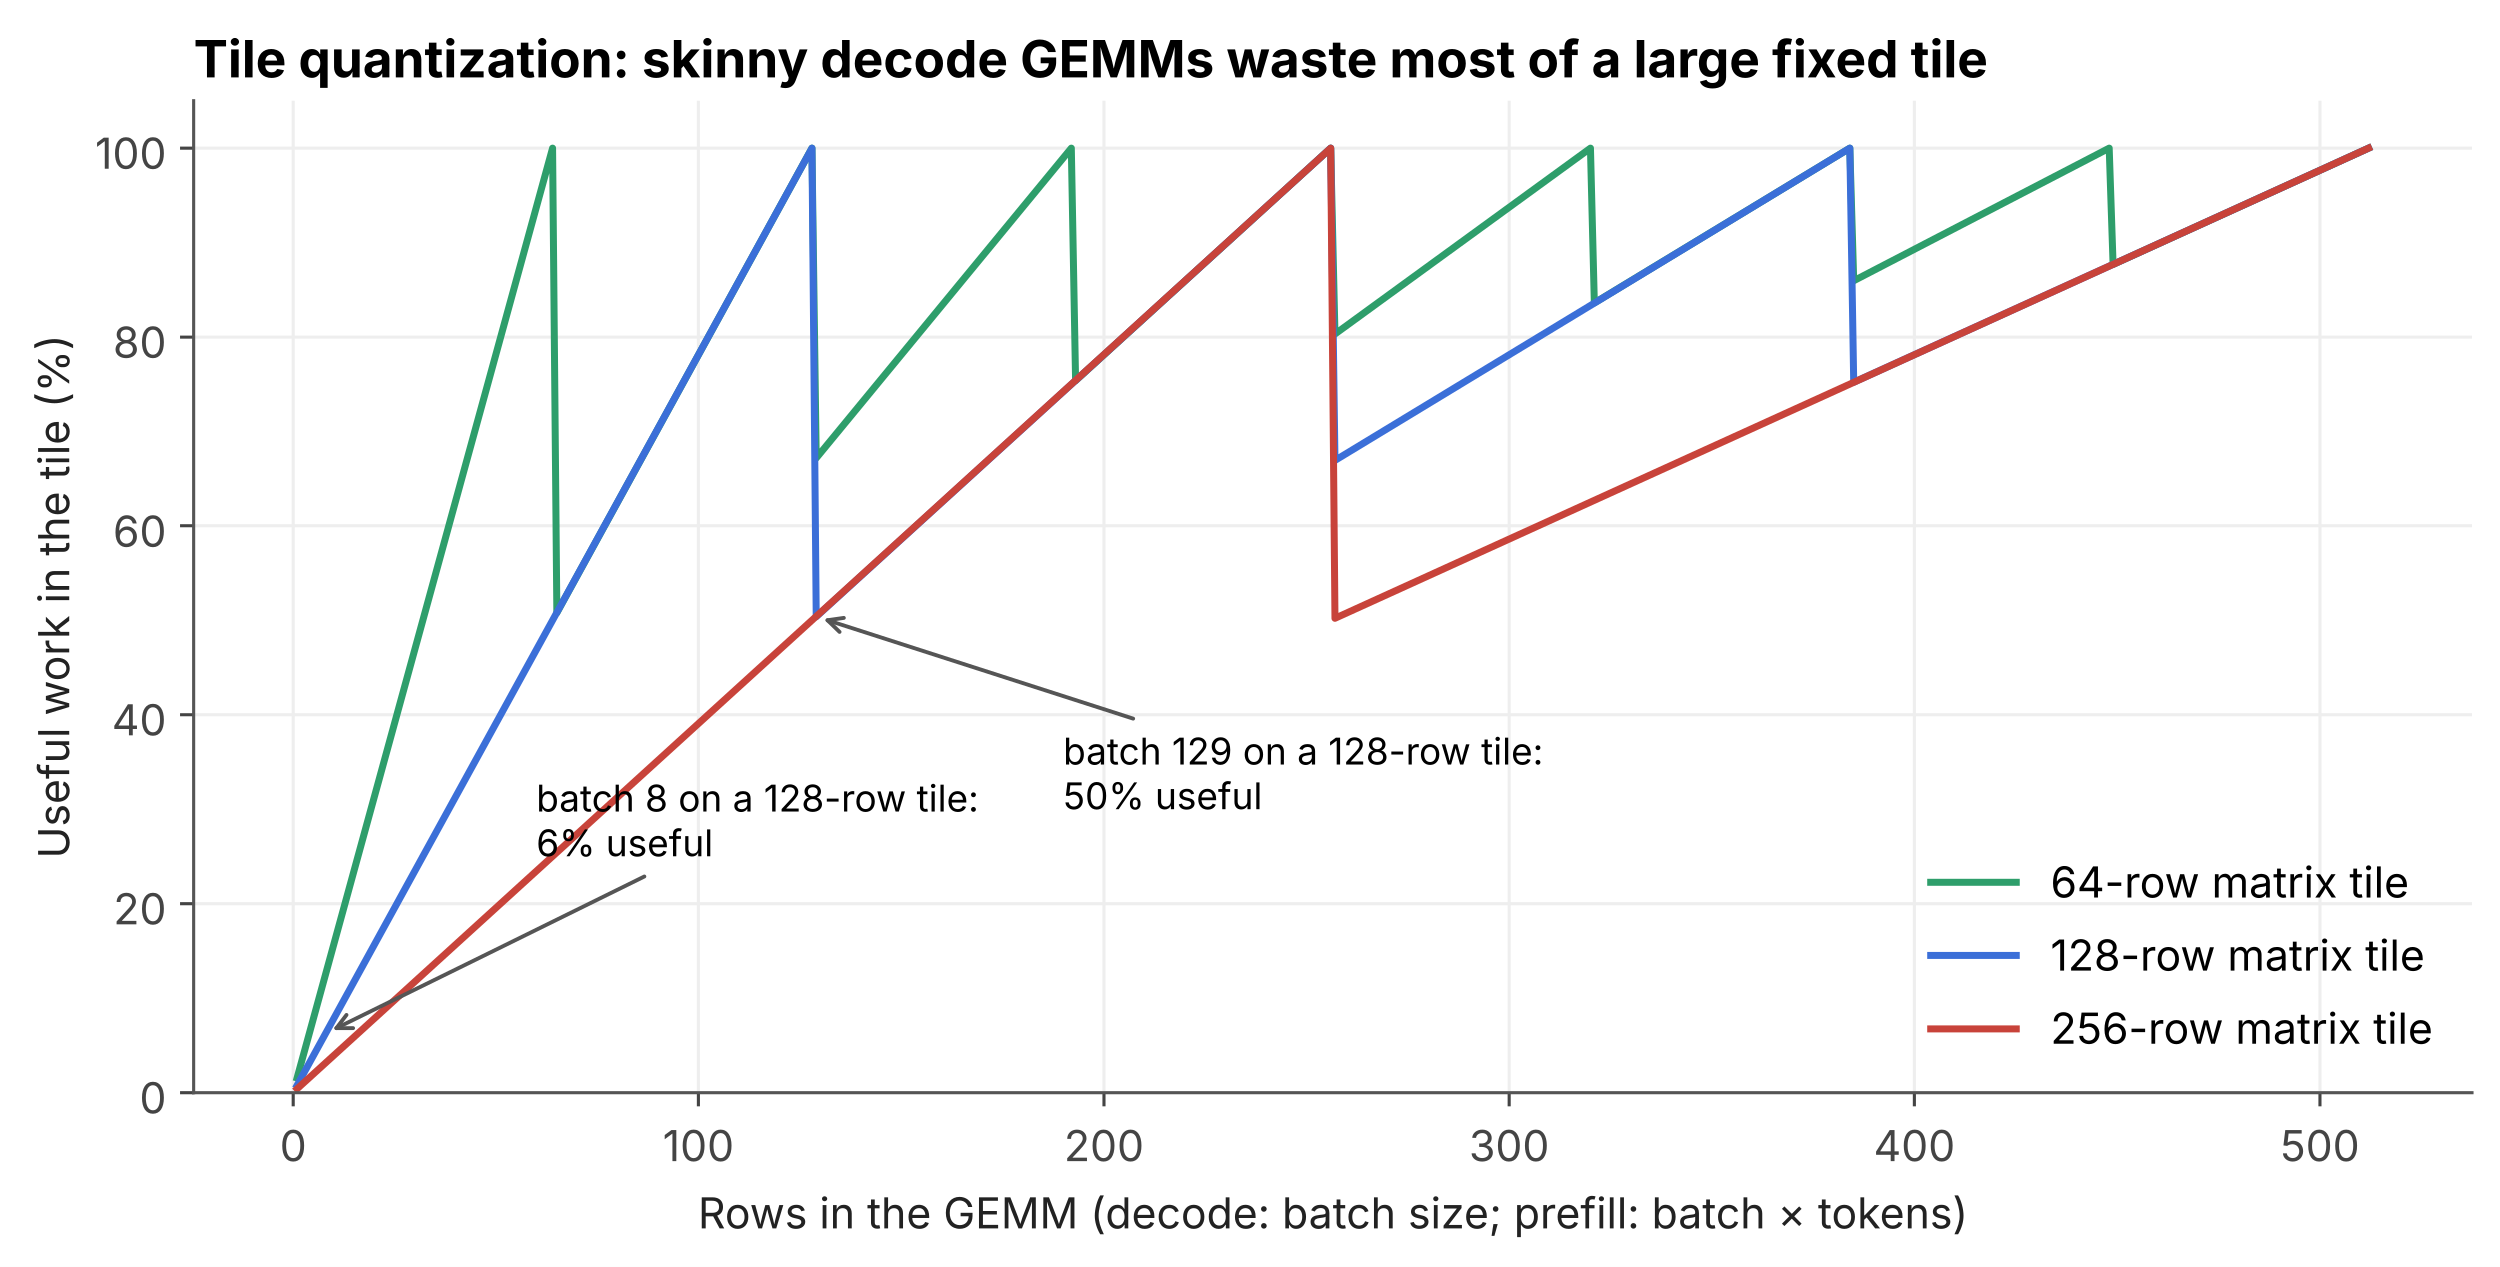
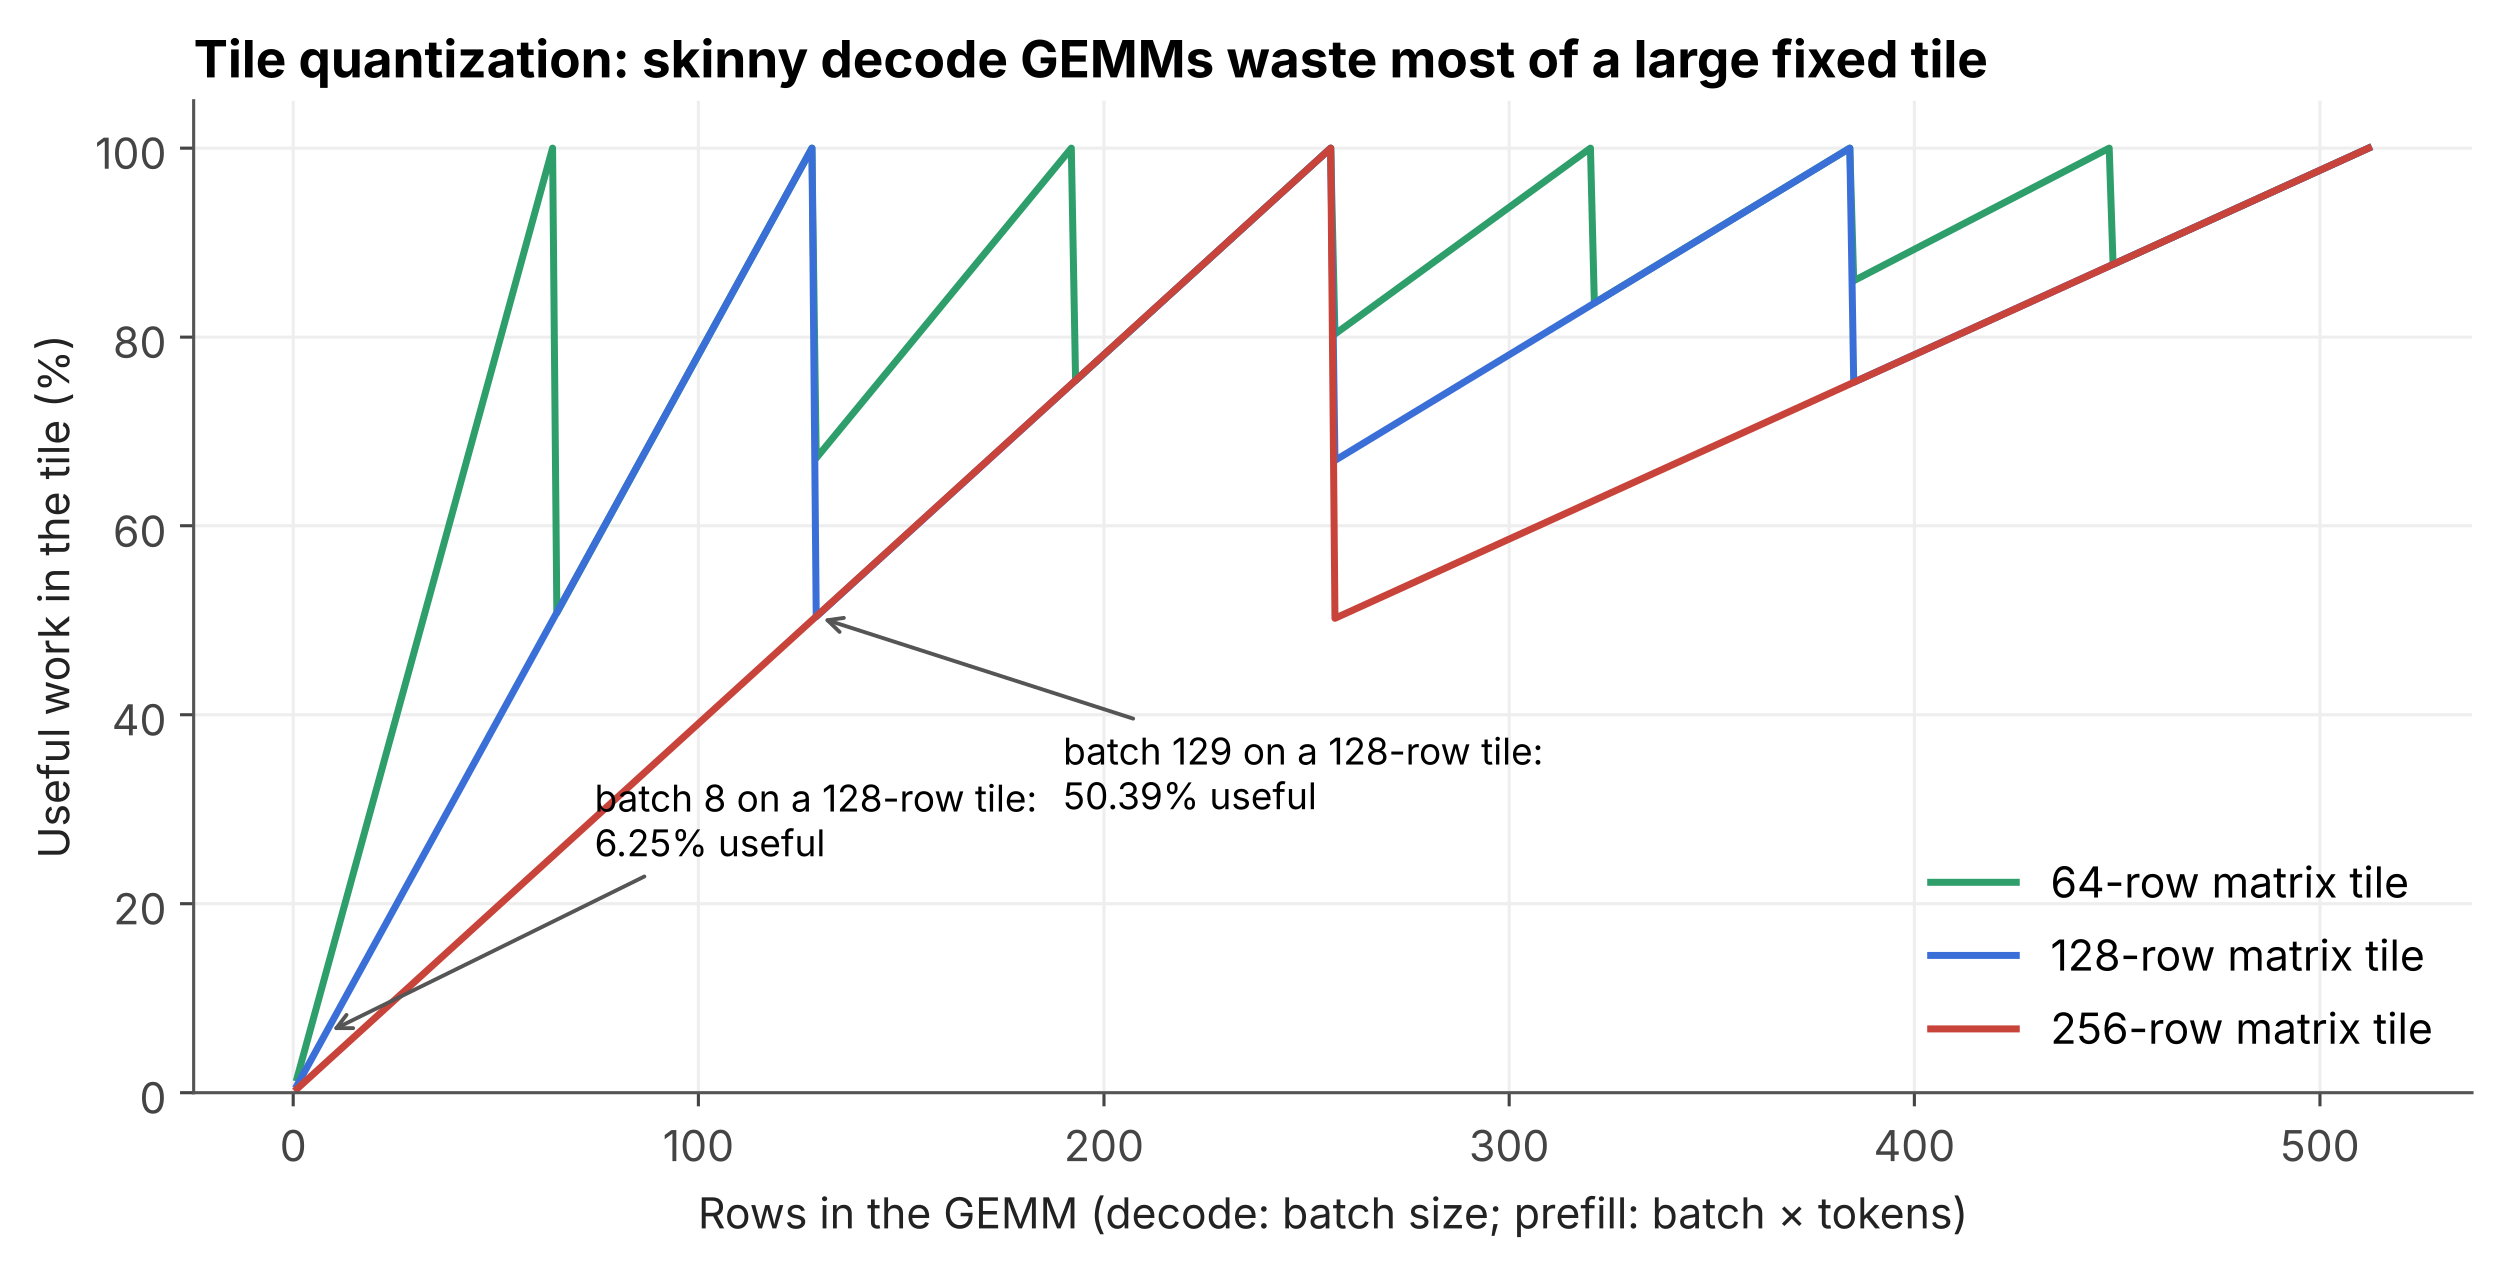
<svg xmlns="http://www.w3.org/2000/svg" xmlns:xlink="http://www.w3.org/1999/xlink" xml:space="preserve" width="642.9pt" height="325.8pt" viewBox="0 0 642.9 325.8" version="1.1">
  <defs>
    <style>*{stroke-linejoin:round;stroke-linecap:butt}text{font-family:Inter,'Helvetica Neue',Arial,sans-serif}</style>
  </defs>
  <g>
    <path d="M 0 325.8 L 642.9 325.8 L 642.9 0 L 0 0 z" style="fill:#ffffff" />
    <g>
      <path d="M 49.8 281.0 L 635.7 281.0 L 635.7 25.9 L 49.8 25.9 z" style="fill:#ffffff" />
      <g>
        <g>
          <path d="M 75.4 281.0 L 75.4 25.9" clip-path="url(#p4c1fdfbbee)" style="fill:none;stroke:#eeeeee;stroke-width:0.8;stroke-linecap:square" />
          <g>
            <defs>
              <path id="m83ce63a603" d="M 0 0  L 0 3.5  " style="stroke:#444444;stroke-width:0.8" />
            </defs>
            <use xlink:href="#m83ce63a603" x="75.4" y="281.0" style="fill:#444444;stroke:#444444;stroke-width:0.8" />
          </g>
          <text style="font-size:11px;text-anchor:middle;fill:#444444" x="75.4" y="298.6">0</text>
        </g>
        <path d="M 179.6 281.0 L 179.6 25.9" clip-path="url(#p4c1fdfbbee)" style="fill:none;stroke:#eeeeee;stroke-width:0.8;stroke-linecap:square" />
        <use xlink:href="#m83ce63a603" x="179.6" y="281.0" style="fill:#444444;stroke:#444444;stroke-width:0.8" />
        <text style="font-size:11px;text-anchor:middle;fill:#444444" x="179.6" y="298.6">100</text>
        <path d="M 283.9 281.0 L 283.9 25.9" clip-path="url(#p4c1fdfbbee)" style="fill:none;stroke:#eeeeee;stroke-width:0.8;stroke-linecap:square" />
        <use xlink:href="#m83ce63a603" x="283.9" y="281.0" style="fill:#444444;stroke:#444444;stroke-width:0.8" />
        <text style="font-size:11px;text-anchor:middle;fill:#444444" x="283.9" y="298.6">200</text>
        <path d="M 388.1 281.0 L 388.1 25.9" clip-path="url(#p4c1fdfbbee)" style="fill:none;stroke:#eeeeee;stroke-width:0.8;stroke-linecap:square" />
        <use xlink:href="#m83ce63a603" x="388.1" y="281.0" style="fill:#444444;stroke:#444444;stroke-width:0.8" />
        <text style="font-size:11px;text-anchor:middle;fill:#444444" x="388.1" y="298.6">300</text>
        <path d="M 492.3 281.0 L 492.3 25.9" clip-path="url(#p4c1fdfbbee)" style="fill:none;stroke:#eeeeee;stroke-width:0.8;stroke-linecap:square" />
        <use xlink:href="#m83ce63a603" x="492.3" y="281.0" style="fill:#444444;stroke:#444444;stroke-width:0.8" />
        <text style="font-size:11px;text-anchor:middle;fill:#444444" x="492.3" y="298.6">400</text>
        <path d="M 596.6 281.0 L 596.6 25.9" clip-path="url(#p4c1fdfbbee)" style="fill:none;stroke:#eeeeee;stroke-width:0.8;stroke-linecap:square" />
        <use xlink:href="#m83ce63a603" x="596.6" y="281.0" style="fill:#444444;stroke:#444444;stroke-width:0.8" />
        <text style="font-size:11px;text-anchor:middle;fill:#444444" x="596.6" y="298.6">500</text>
        <text style="font-size:11px;text-anchor:middle;fill:#222222" x="342.8" y="315.9">Rows in the GEMM (decode: batch size; prefill: batch × tokens)</text>
      </g>
      <g>
        <g>
          <path d="M 49.8 281.0 L 635.7 281.0" clip-path="url(#p4c1fdfbbee)" style="fill:none;stroke:#eeeeee;stroke-width:0.8;stroke-linecap:square" />
          <g>
            <defs>
              <path id="m75d696052f" d="M 0 0  L -3.5 0  " style="stroke:#444444;stroke-width:0.8" />
            </defs>
            <use xlink:href="#m75d696052f" x="49.8" y="281.0" style="fill:#444444;stroke:#444444;stroke-width:0.8" />
          </g>
          <text style="font-size:11px;text-anchor:end;fill:#444444" x="42.8" y="286.3">0</text>
        </g>
        <path d="M 49.8 232.4 L 635.7 232.4" clip-path="url(#p4c1fdfbbee)" style="fill:none;stroke:#eeeeee;stroke-width:0.8;stroke-linecap:square" />
        <use xlink:href="#m75d696052f" x="49.8" y="232.4" style="fill:#444444;stroke:#444444;stroke-width:0.8" />
        <text style="font-size:11px;text-anchor:end;fill:#444444" x="42.8" y="237.7">20</text>
        <path d="M 49.8 183.8 L 635.7 183.8" clip-path="url(#p4c1fdfbbee)" style="fill:none;stroke:#eeeeee;stroke-width:0.8;stroke-linecap:square" />
        <use xlink:href="#m75d696052f" x="49.8" y="183.8" style="fill:#444444;stroke:#444444;stroke-width:0.8" />
        <text style="font-size:11px;text-anchor:end;fill:#444444" x="42.8" y="189.1">40</text>
        <path d="M 49.8 135.2 L 635.7 135.2" clip-path="url(#p4c1fdfbbee)" style="fill:none;stroke:#eeeeee;stroke-width:0.8;stroke-linecap:square" />
        <use xlink:href="#m75d696052f" x="49.8" y="135.2" style="fill:#444444;stroke:#444444;stroke-width:0.8" />
        <text style="font-size:11px;text-anchor:end;fill:#444444" x="42.8" y="140.6">60</text>
        <path d="M 49.8 86.7 L 635.7 86.7" clip-path="url(#p4c1fdfbbee)" style="fill:none;stroke:#eeeeee;stroke-width:0.8;stroke-linecap:square" />
        <use xlink:href="#m75d696052f" x="49.8" y="86.7" style="fill:#444444;stroke:#444444;stroke-width:0.8" />
        <text style="font-size:11px;text-anchor:end;fill:#444444" x="42.8" y="92.0">80</text>
        <path d="M 49.8 38.1 L 635.7 38.1" clip-path="url(#p4c1fdfbbee)" style="fill:none;stroke:#eeeeee;stroke-width:0.8;stroke-linecap:square" />
        <use xlink:href="#m75d696052f" x="49.8" y="38.1" style="fill:#444444;stroke:#444444;stroke-width:0.8" />
        <text style="font-size:11px;text-anchor:end;fill:#444444" x="42.8" y="43.4">100</text>
        <text style="font-size:11px;text-anchor:middle;fill:#222222" x="17.8" y="153.4" transform="rotate(-90 17.8 153.4)">Useful work in the tile (%)</text>
      </g>
      <path d="M 76.4 277.2 L 142.1 38.1 L 143.2 157.6 L 208.8 38.1 L 209.9 117.8 L 275.5 38.1 L 276.6 97.9 L 342.2 38.1 L 343.3 85.9 L 409.0 38.1 L 410.0 77.9 L 475.7 38.1 L 476.7 72.2 L 542.4 38.1 L 543.4 68.0 L 609.1 38.1 L 609.1 38.1" clip-path="url(#p4c1fdfbbee)" style="fill:none;stroke:#2e9e6b;stroke-width:1.8;stroke-linecap:square" />
      <path d="M 76.4 279.1 L 208.8 38.1 L 209.9 158.6 L 342.2 38.1 L 343.3 118.4 L 475.7 38.1 L 476.7 98.3 L 609.1 38.1 L 609.1 38.1" clip-path="url(#p4c1fdfbbee)" style="fill:none;stroke:#3b6fd8;stroke-width:1.8;stroke-linecap:square" />
      <path d="M 76.4 280.0 L 342.2 38.1 L 343.3 159.0 L 609.1 38.1 L 609.1 38.1" clip-path="url(#p4c1fdfbbee)" style="fill:none;stroke:#c8433a;stroke-width:1.8;stroke-linecap:square" />
      <path d="M 49.8 281.0 L 49.8 25.9" style="fill:none;stroke:#555555;stroke-width:0.8;stroke-linejoin:miter;stroke-linecap:square" />
      <path d="M 49.8 281.0 L 635.7 281.0" style="fill:none;stroke:#555555;stroke-width:0.8;stroke-linejoin:miter;stroke-linecap:square" />
      <path d="M 165.7 225.4 Q 125.6 245.2 86.5 264.4" style="fill:none;stroke:#555555;stroke-linecap:round" />
      <path d="M 90.8 264.4 L 86.5 264.4 L 89.1 261.0" style="fill:none;stroke:#555555;stroke-linecap:round" />
-       <text style="font-size:9.5px" transform="translate(137.9 208.7)">batch 8 on a 128-row tile:</text>
-       <text style="font-size:9.5px" transform="translate(137.9 220.2)">6% useful</text>
+       <text style="font-size:9.5px" transform="translate(152.9 208.7)">batch 8 on a 128-row tile:</text>
+       <text style="font-size:9.5px" transform="translate(152.9 220.2)">6.25% useful</text>
      <path d="M 291.4 184.8 Q 251.6 172.0 212.8 159.5" style="fill:none;stroke:#555555;stroke-linecap:round" />
      <path d="M 215.9 162.5 L 212.8 159.5 L 217.0 158.9" style="fill:none;stroke:#555555;stroke-linecap:round" />
      <text style="font-size:9.5px" transform="translate(273.4 196.6)">batch 129 on a 128-row tile:</text>
-       <text style="font-size:9.5px" transform="translate(273.4 208.1)">50% useful</text>
+       <text style="font-size:9.5px" transform="translate(273.4 208.1)">50.39% useful</text>
      <text style="font-weight:700;font-size:13.2px;text-anchor:start" x="49.8" y="19.9">Tile quantization: skinny decode GEMMs waste most of a large fixed tile</text>
      <path d="M 496.5 226.9 L 507.5 226.9 L 518.5 226.9" style="fill:none;stroke:#2e9e6b;stroke-width:1.8;stroke-linecap:square" />
      <text style="font-size:11px;text-anchor:start" x="527.3" y="230.8">64-row matrix tile</text>
      <path d="M 496.5 245.7 L 507.5 245.7 L 518.5 245.7" style="fill:none;stroke:#3b6fd8;stroke-width:1.8;stroke-linecap:square" />
      <text style="font-size:11px;text-anchor:start" x="527.3" y="249.6">128-row matrix tile</text>
      <path d="M 496.5 264.6 L 507.5 264.6 L 518.5 264.6" style="fill:none;stroke:#c8433a;stroke-width:1.8;stroke-linecap:square" />
      <text style="font-size:11px;text-anchor:start" x="527.3" y="268.4">256-row matrix tile</text>
    </g>
  </g>
  <defs>
    <clipPath id="p4c1fdfbbee">
      <rect x="49.8" y="25.9" width="585.9" height="255.0" />
    </clipPath>
  </defs>
</svg>
